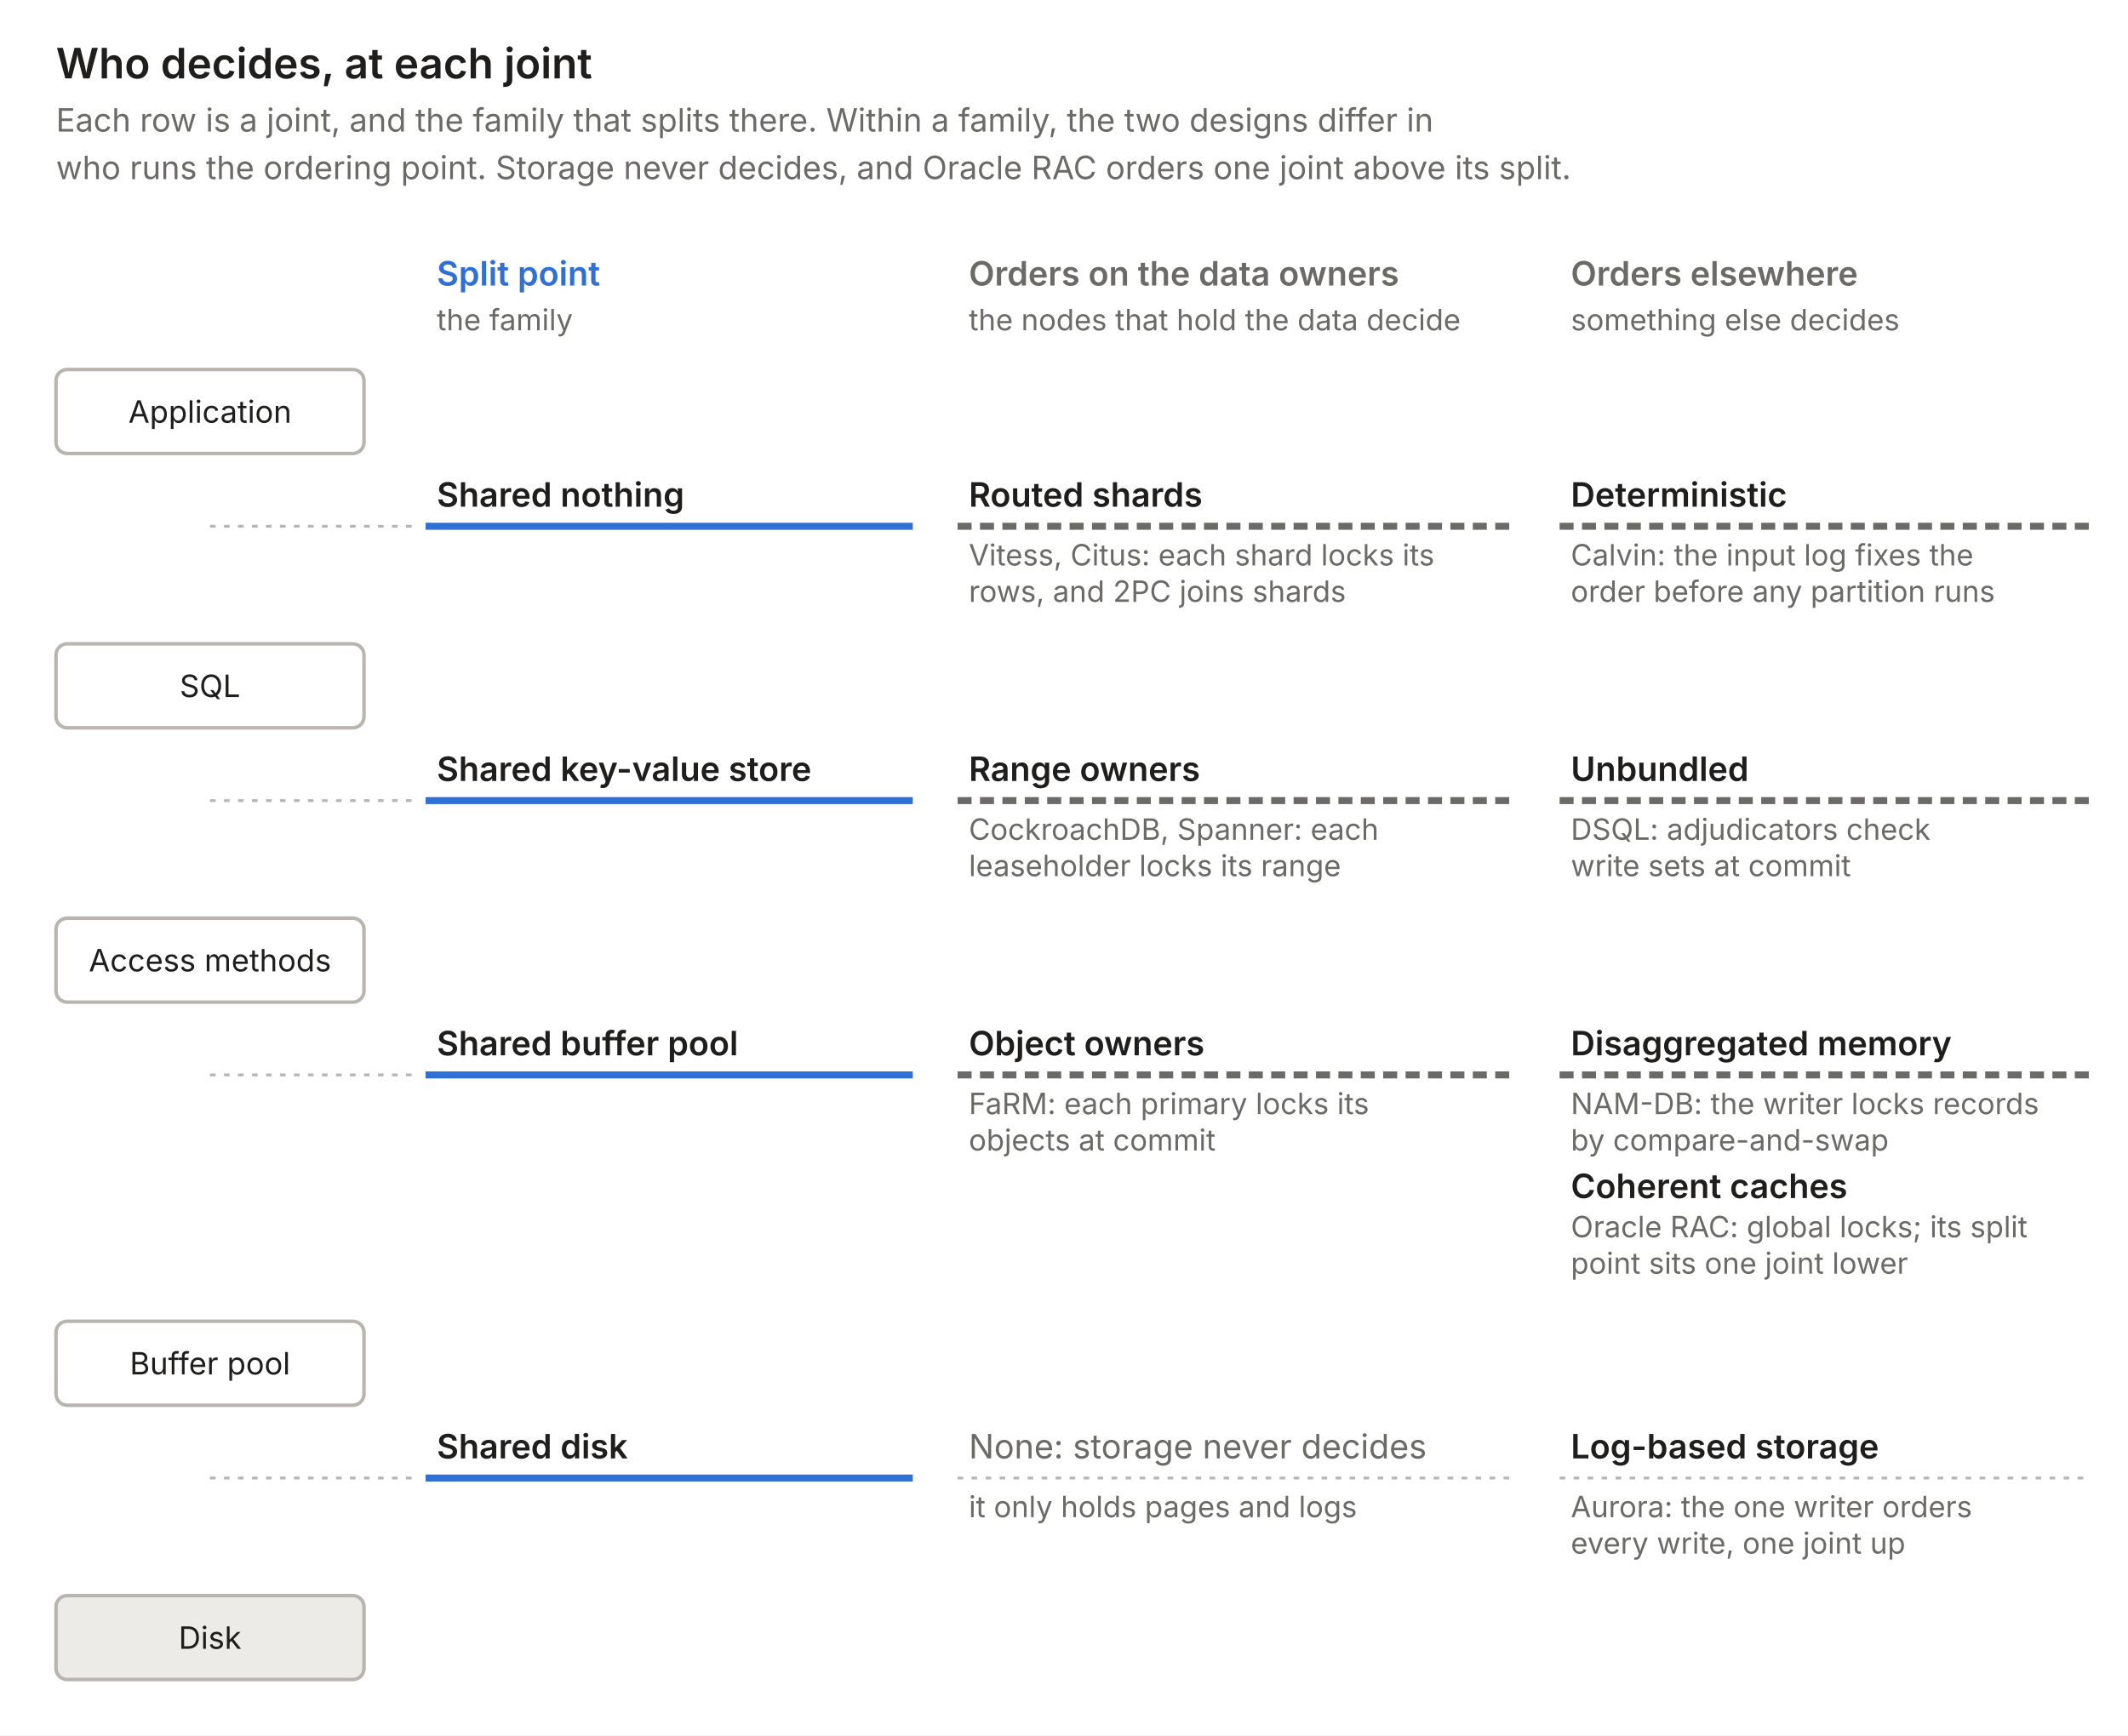
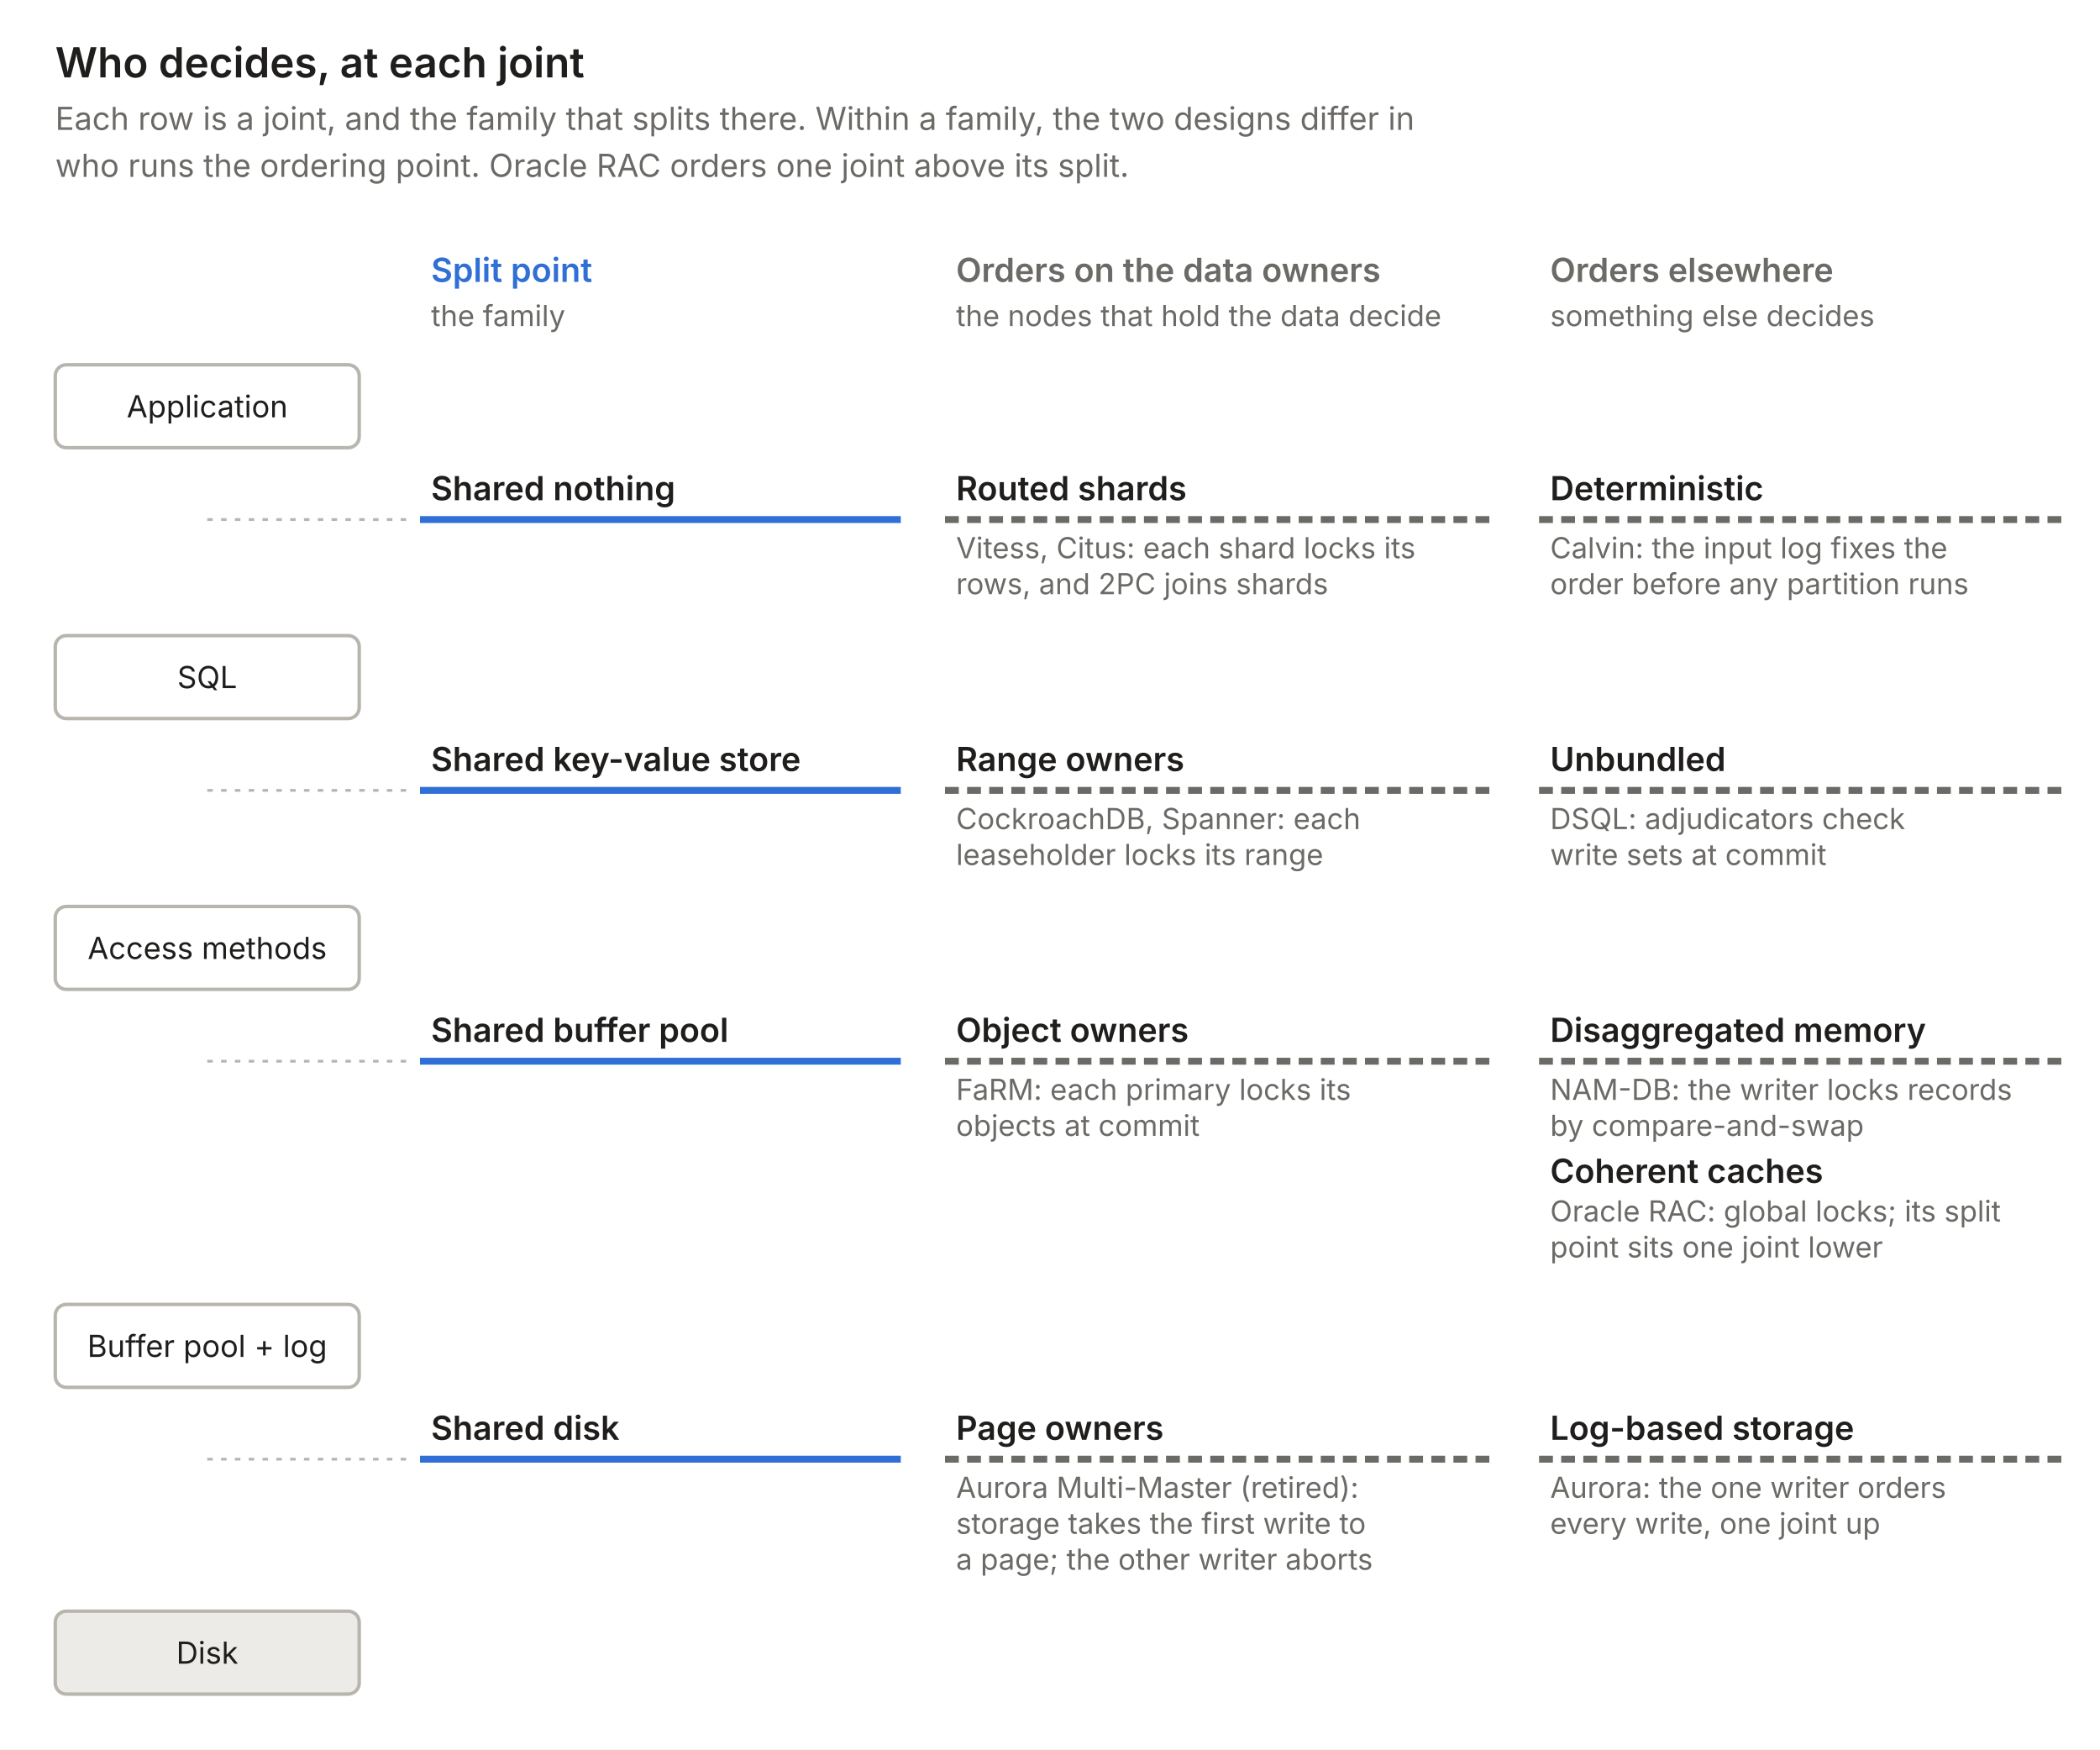
- <svg xmlns="http://www.w3.org/2000/svg" width="760" height="620" font-family="Inter, 'Helvetica Neue', Arial, sans-serif" viewBox="0 0 760 620" role="img" aria-label="Who decides, at each joint. Each row is a joint and the family that splits the data there. Shared nothing: routed shards, such as Vitess and Citus, let each shard lock its rows, with 2PC between shards; Calvin's input log fixes the order before any partition runs. Shared key-value store: CockroachDB and Spanner let each leaseholder lock its range; DSQL's adjudicators check write sets at commit. Shared buffer pool: FaRM's primaries lock their objects at commit; NAM-DB's writer locks records by compare-and-swap. Oracle RAC also orders at this joint, with global locks and coherent caches, though it splits one joint lower. Shared disk: storage never decides, and Aurora has one writer, which orders every write one joint up." font-size="13">
+ <svg xmlns="http://www.w3.org/2000/svg" width="760" height="633" font-family="Inter, 'Helvetica Neue', Arial, sans-serif" viewBox="0 0 760 633" role="img" aria-label="Who decides, at each joint. Each row is a joint and the family that splits the data there. Shared nothing: routed shards, such as Vitess and Citus, let each shard lock its rows, with 2PC between shards; Calvin's input log fixes the order before any partition runs. Shared key-value store: CockroachDB and Spanner let each leaseholder lock its range; DSQL's adjudicators check write sets at commit. Shared buffer pool: FaRM's primaries lock their objects at commit; NAM-DB's writer locks records by compare-and-swap. Oracle RAC also orders at this joint, with global locks and coherent caches, though it splits one joint lower. Shared disk: in Aurora Multi-Master, now retired, storage takes the first write to each page and the other writer aborts; plain Aurora has one writer, which orders every write one joint up." font-size="13">
  <rect width="100%" height="100%" fill="#ffffff" />
  <text x="20" y="28" text-anchor="start" font-size="15" font-weight="600" fill="#1f1e1d">Who decides, at each joint</text>
  <text x="20" y="47" text-anchor="start" font-size="11.5" font-weight="400" fill="#6b6a66">Each row is a joint, and the family that splits there. Within a family, the two designs differ in</text>
-   <text x="20" y="64" text-anchor="start" font-size="11.5" font-weight="400" fill="#6b6a66">who runs the ordering point. Storage never decides, and Oracle RAC orders one joint above its split.</text>
+   <text x="20" y="64" text-anchor="start" font-size="11.5" font-weight="400" fill="#6b6a66">who runs the ordering point. Oracle RAC orders one joint above its split.</text>
  <text x="156" y="102" text-anchor="start" font-size="12" font-weight="600" fill="#2f6fd6">Split point</text>
  <text x="156" y="118" text-anchor="start" font-size="10.5" font-weight="400" fill="#6b6a66">the family</text>
  <text x="346" y="102" text-anchor="start" font-size="12" font-weight="600" fill="#6b6a66">Orders on the data owners</text>
  <text x="346" y="118" text-anchor="start" font-size="10.5" font-weight="400" fill="#6b6a66">the nodes that hold the data decide</text>
  <text x="561" y="102" text-anchor="start" font-size="12" font-weight="600" fill="#6b6a66">Orders elsewhere</text>
  <text x="561" y="118" text-anchor="start" font-size="10.5" font-weight="400" fill="#6b6a66">something else decides</text>
  <rect x="20" y="132" width="110" height="30" rx="4" fill="#ffffff" stroke="#b8b5ae" stroke-width="1.25" />
  <text x="75.0" y="151" text-anchor="middle" font-size="11" font-weight="400" fill="#1f1e1d">Application</text>
  <rect x="20" y="230" width="110" height="30" rx="4" fill="#ffffff" stroke="#b8b5ae" stroke-width="1.25" />
  <text x="75.0" y="249" text-anchor="middle" font-size="11" font-weight="400" fill="#1f1e1d">SQL</text>
  <rect x="20" y="328" width="110" height="30" rx="4" fill="#ffffff" stroke="#b8b5ae" stroke-width="1.25" />
  <text x="75.0" y="347" text-anchor="middle" font-size="11" font-weight="400" fill="#1f1e1d">Access methods</text>
  <rect x="20" y="472" width="110" height="30" rx="4" fill="#ffffff" stroke="#b8b5ae" stroke-width="1.25" />
-   <text x="75.0" y="491" text-anchor="middle" font-size="11" font-weight="400" fill="#1f1e1d">Buffer pool</text>
-   <rect x="20" y="570" width="110" height="30" rx="4" fill="#ecebe7" stroke="#b8b5ae" stroke-width="1.25" />
-   <text x="75.0" y="589" text-anchor="middle" font-size="11" font-weight="400" fill="#1f1e1d">Disk</text>
+   <text x="75.0" y="491" text-anchor="middle" font-size="11" font-weight="400" fill="#1f1e1d">Buffer pool + log</text>
+   <rect x="20" y="583" width="110" height="30" rx="4" fill="#ecebe7" stroke="#b8b5ae" stroke-width="1.25" />
+   <text x="75.0" y="602" text-anchor="middle" font-size="11" font-weight="400" fill="#1f1e1d">Disk</text>
  <line x1="75.0" y1="188" x2="150" y2="188" stroke="#b8b5ae" stroke-width="1" stroke-dasharray="2 3" />
  <line x1="152" y1="188" x2="326" y2="188" stroke="#2f6fd6" stroke-width="2.5" />
  <text x="156" y="181" text-anchor="start" font-size="12" font-weight="600" fill="#1f1e1d">Shared nothing</text>
  <line x1="342" y1="188" x2="541" y2="188" stroke="#6b6a66" stroke-width="2.5" stroke-dasharray="5 3" />
  <text x="346" y="181" text-anchor="start" font-size="12" font-weight="600" fill="#1f1e1d">Routed shards</text>
  <text x="346" y="202" text-anchor="start" font-size="10.5" font-weight="400" fill="#6b6a66">Vitess, Citus: each shard locks its</text>
  <text x="346" y="215" text-anchor="start" font-size="10.5" font-weight="400" fill="#6b6a66">rows, and 2PC joins shards</text>
  <line x1="557" y1="188" x2="746" y2="188" stroke="#6b6a66" stroke-width="2.5" stroke-dasharray="5 3" />
  <text x="561" y="181" text-anchor="start" font-size="12" font-weight="600" fill="#1f1e1d">Deterministic</text>
  <text x="561" y="202" text-anchor="start" font-size="10.5" font-weight="400" fill="#6b6a66">Calvin: the input log fixes the</text>
  <text x="561" y="215" text-anchor="start" font-size="10.5" font-weight="400" fill="#6b6a66">order before any partition runs</text>
  <line x1="75.0" y1="286" x2="150" y2="286" stroke="#b8b5ae" stroke-width="1" stroke-dasharray="2 3" />
  <line x1="152" y1="286" x2="326" y2="286" stroke="#2f6fd6" stroke-width="2.5" />
  <text x="156" y="279" text-anchor="start" font-size="12" font-weight="600" fill="#1f1e1d">Shared key-value store</text>
  <line x1="342" y1="286" x2="541" y2="286" stroke="#6b6a66" stroke-width="2.5" stroke-dasharray="5 3" />
  <text x="346" y="279" text-anchor="start" font-size="12" font-weight="600" fill="#1f1e1d">Range owners</text>
  <text x="346" y="300" text-anchor="start" font-size="10.5" font-weight="400" fill="#6b6a66">CockroachDB, Spanner: each</text>
  <text x="346" y="313" text-anchor="start" font-size="10.5" font-weight="400" fill="#6b6a66">leaseholder locks its range</text>
  <line x1="557" y1="286" x2="746" y2="286" stroke="#6b6a66" stroke-width="2.5" stroke-dasharray="5 3" />
  <text x="561" y="279" text-anchor="start" font-size="12" font-weight="600" fill="#1f1e1d">Unbundled</text>
  <text x="561" y="300" text-anchor="start" font-size="10.5" font-weight="400" fill="#6b6a66">DSQL: adjudicators check</text>
  <text x="561" y="313" text-anchor="start" font-size="10.5" font-weight="400" fill="#6b6a66">write sets at commit</text>
  <line x1="75.0" y1="384" x2="150" y2="384" stroke="#b8b5ae" stroke-width="1" stroke-dasharray="2 3" />
  <line x1="152" y1="384" x2="326" y2="384" stroke="#2f6fd6" stroke-width="2.5" />
  <text x="156" y="377" text-anchor="start" font-size="12" font-weight="600" fill="#1f1e1d">Shared buffer pool</text>
  <line x1="342" y1="384" x2="541" y2="384" stroke="#6b6a66" stroke-width="2.5" stroke-dasharray="5 3" />
  <text x="346" y="377" text-anchor="start" font-size="12" font-weight="600" fill="#1f1e1d">Object owners</text>
  <text x="346" y="398" text-anchor="start" font-size="10.5" font-weight="400" fill="#6b6a66">FaRM: each primary locks its</text>
  <text x="346" y="411" text-anchor="start" font-size="10.5" font-weight="400" fill="#6b6a66">objects at commit</text>
  <line x1="557" y1="384" x2="746" y2="384" stroke="#6b6a66" stroke-width="2.5" stroke-dasharray="5 3" />
  <text x="561" y="377" text-anchor="start" font-size="12" font-weight="600" fill="#1f1e1d">Disaggregated memory</text>
  <text x="561" y="398" text-anchor="start" font-size="10.5" font-weight="400" fill="#6b6a66">NAM-DB: the writer locks records</text>
  <text x="561" y="411" text-anchor="start" font-size="10.5" font-weight="400" fill="#6b6a66">by compare-and-swap</text>
  <text x="561" y="428" text-anchor="start" font-size="12" font-weight="600" fill="#1f1e1d">Coherent caches</text>
  <text x="561" y="442" text-anchor="start" font-size="10.5" font-weight="400" fill="#6b6a66">Oracle RAC: global locks; its split</text>
  <text x="561" y="455" text-anchor="start" font-size="10.5" font-weight="400" fill="#6b6a66">point sits one joint lower</text>
  <line x1="75.0" y1="528" x2="150" y2="528" stroke="#b8b5ae" stroke-width="1" stroke-dasharray="2 3" />
  <line x1="152" y1="528" x2="326" y2="528" stroke="#2f6fd6" stroke-width="2.5" />
  <text x="156" y="521" text-anchor="start" font-size="12" font-weight="600" fill="#1f1e1d">Shared disk</text>
-   <line x1="342" y1="528" x2="541" y2="528" stroke="#b8b5ae" stroke-width="1" stroke-dasharray="2 3" />
-   <text x="346" y="521" text-anchor="start" font-size="12" font-weight="400" fill="#6b6a66">None: storage never decides</text>
-   <text x="346" y="542" text-anchor="start" font-size="10.5" font-weight="400" fill="#6b6a66">it only holds pages and logs</text>
-   <line x1="557" y1="528" x2="746" y2="528" stroke="#b8b5ae" stroke-width="1" stroke-dasharray="2 3" />
+   <line x1="342" y1="528" x2="541" y2="528" stroke="#6b6a66" stroke-width="2.5" stroke-dasharray="5 3" />
+   <text x="346" y="521" text-anchor="start" font-size="12" font-weight="600" fill="#1f1e1d">Page owners</text>
+   <text x="346" y="542" text-anchor="start" font-size="10.5" font-weight="400" fill="#6b6a66">Aurora Multi-Master (retired):</text>
+   <text x="346" y="555" text-anchor="start" font-size="10.5" font-weight="400" fill="#6b6a66">storage takes the first write to</text>
+   <text x="346" y="568" text-anchor="start" font-size="10.5" font-weight="400" fill="#6b6a66">a page; the other writer aborts</text>
+   <line x1="557" y1="528" x2="746" y2="528" stroke="#6b6a66" stroke-width="2.5" stroke-dasharray="5 3" />
  <text x="561" y="521" text-anchor="start" font-size="12" font-weight="600" fill="#1f1e1d">Log-based storage</text>
  <text x="561" y="542" text-anchor="start" font-size="10.5" font-weight="400" fill="#6b6a66">Aurora: the one writer orders</text>
  <text x="561" y="555" text-anchor="start" font-size="10.5" font-weight="400" fill="#6b6a66">every write, one joint up</text>
</svg>
